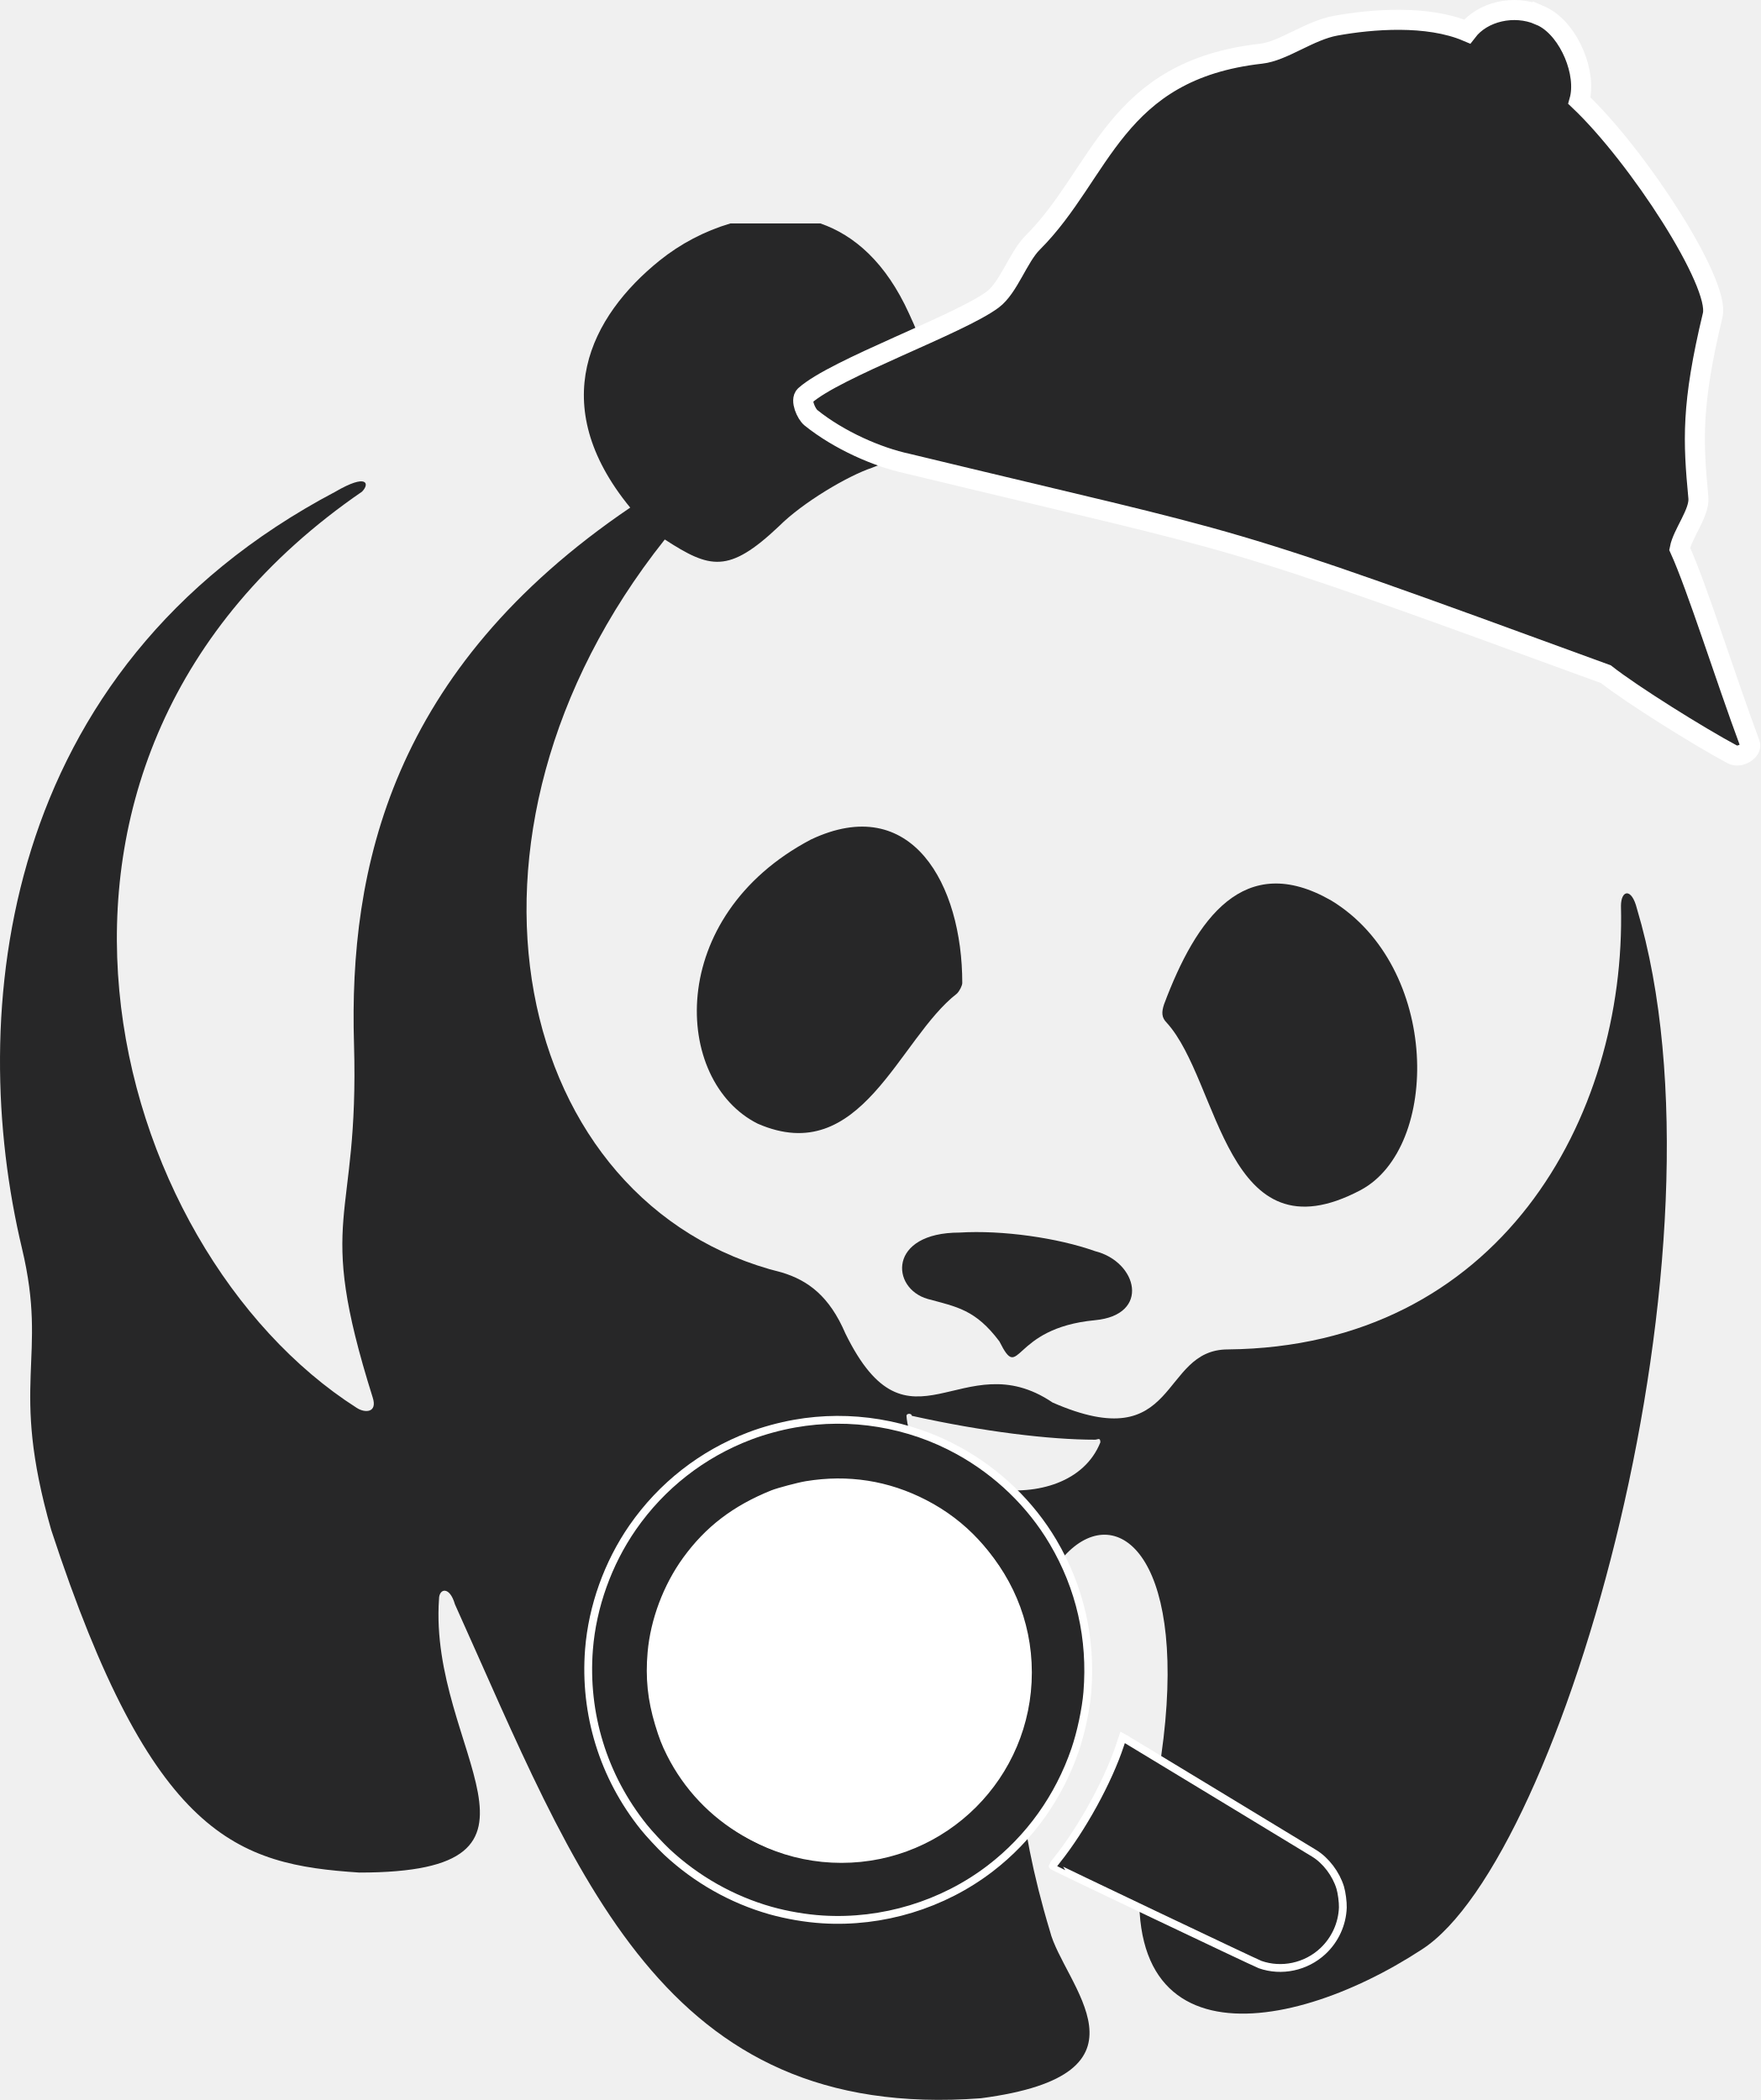
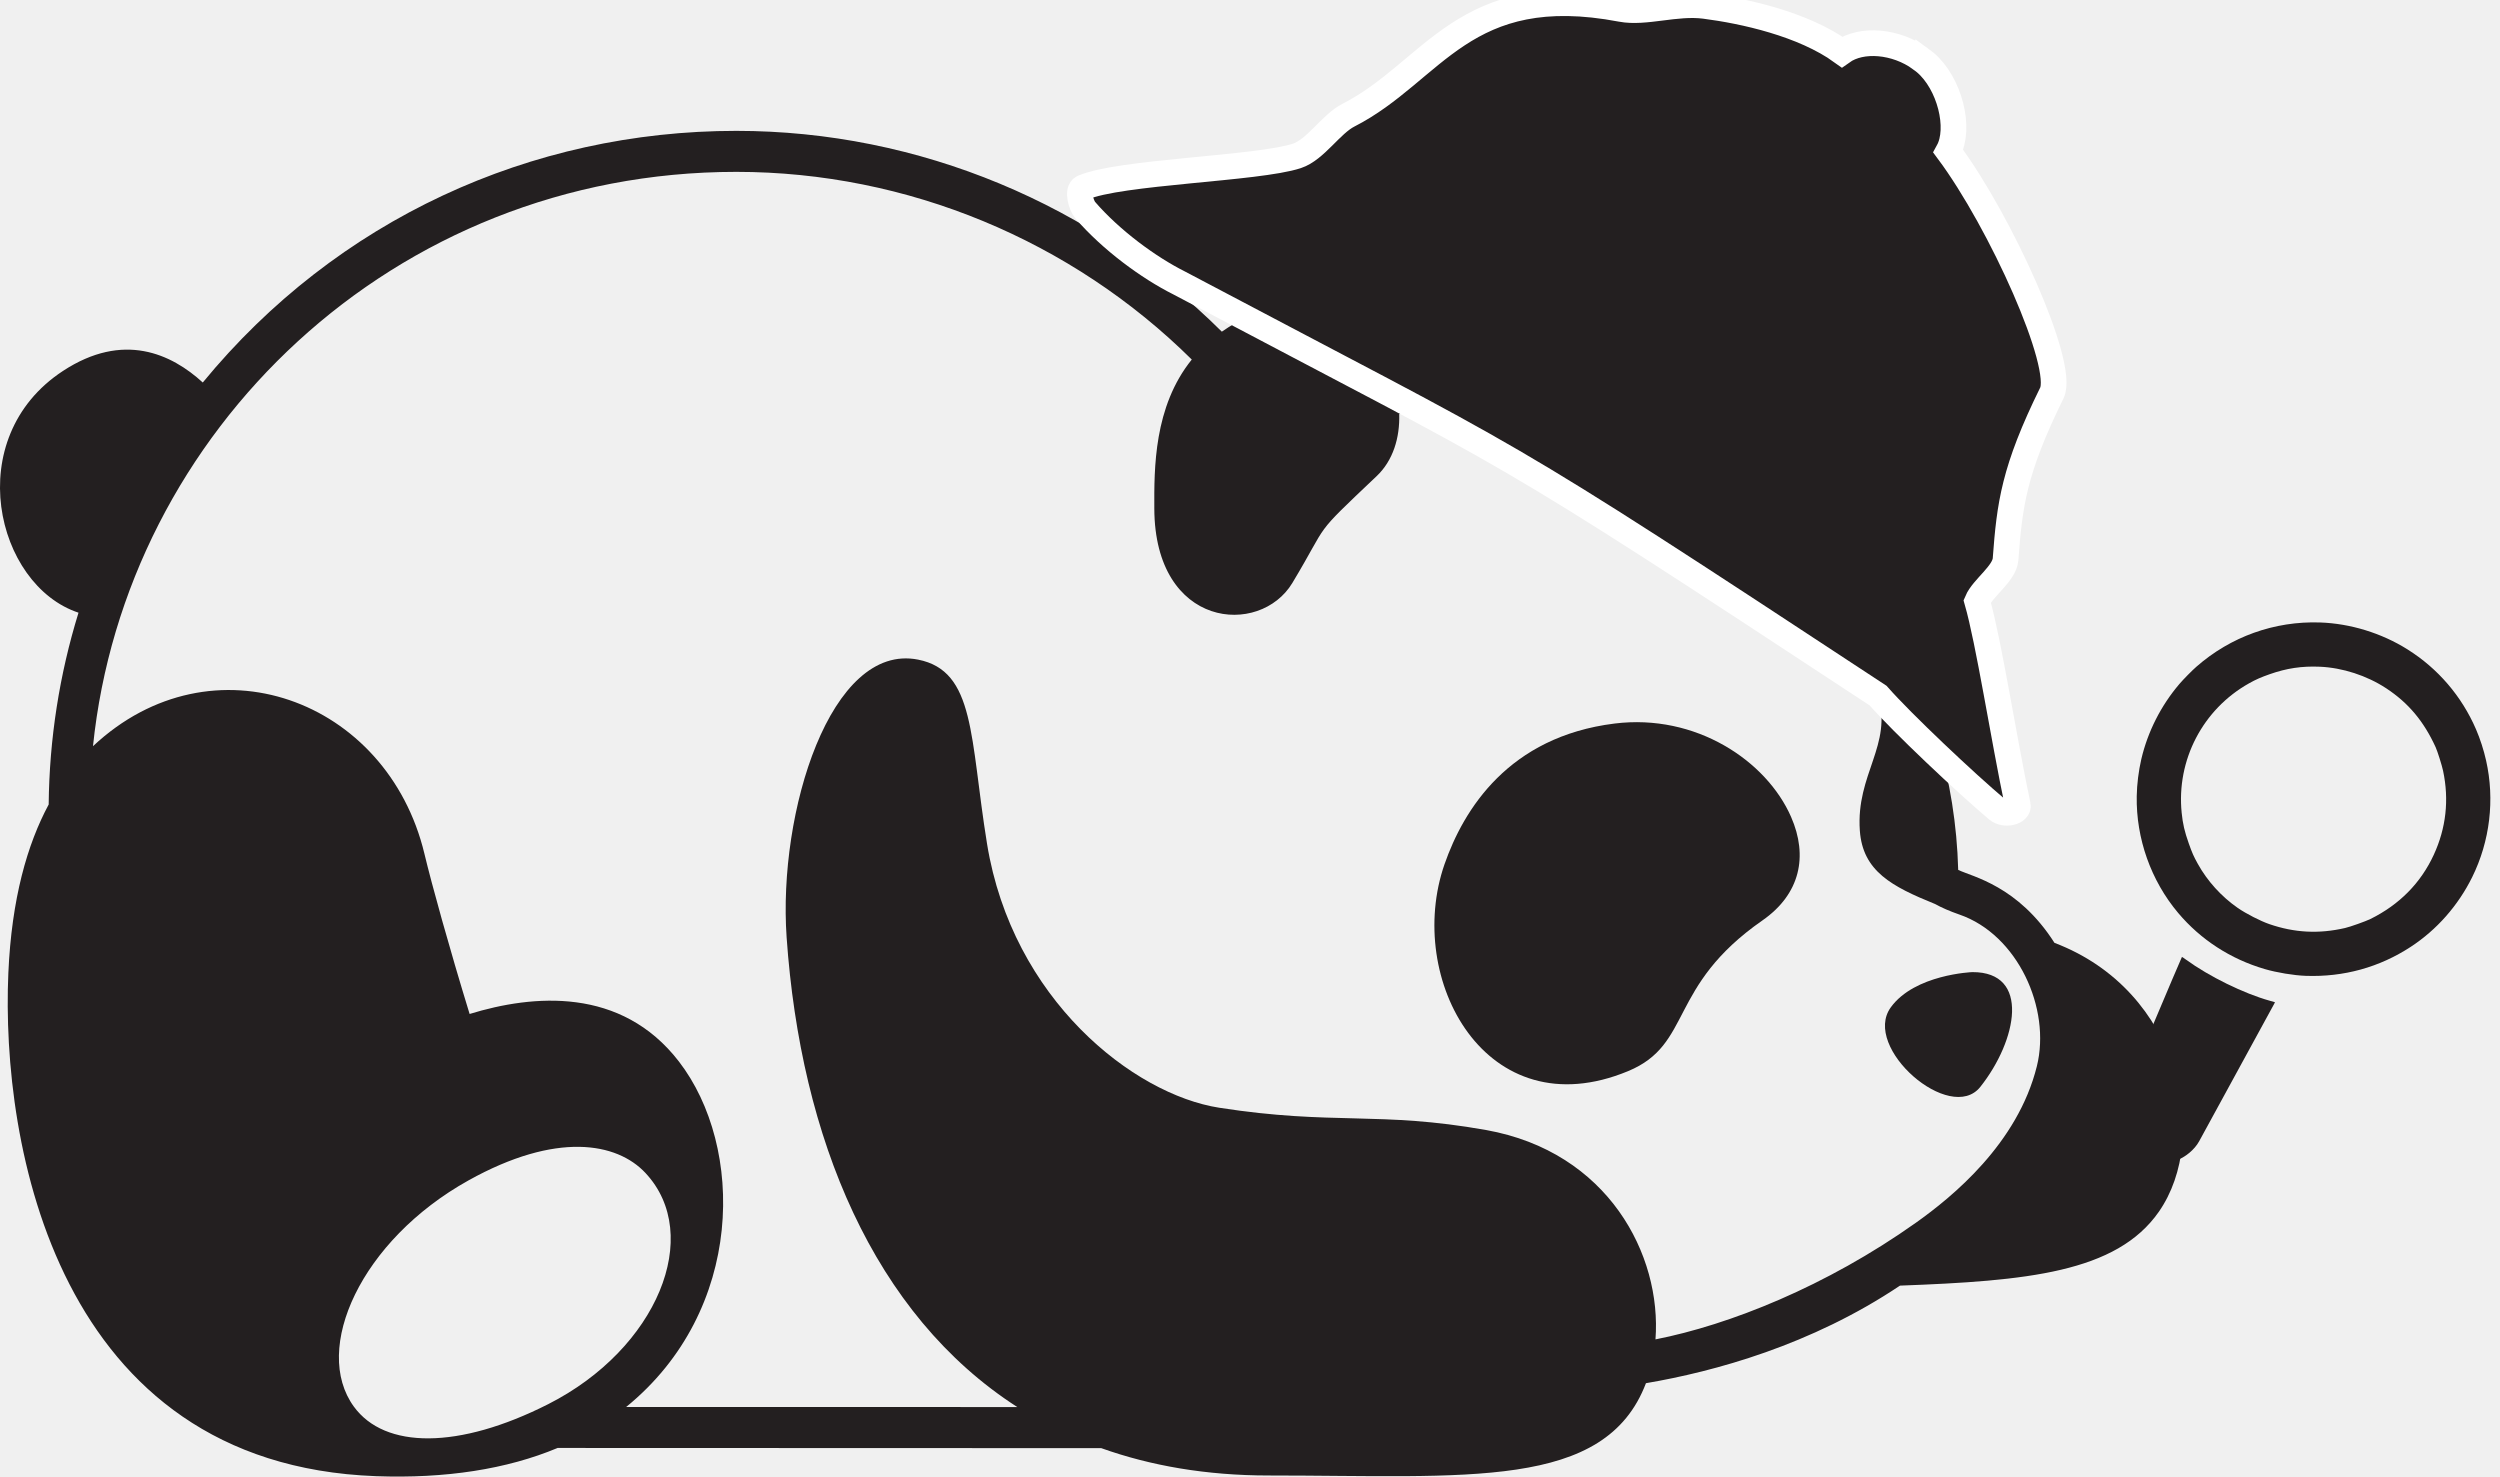
- <svg xmlns="http://www.w3.org/2000/svg" width="1756.805" height="2096.297" viewBox="0 0 131.483 156.873" version="1.1" id="svg12">
-   <defs id="defs16" />
-   <path d="m 87.152,76.403 c 3.969,4.365 4.364,17.856 14.482,12.499 5.951,-3.174 5.951,-16.665 -2.182,-21.625 -6.549,-3.77 -10.119,1.389 -12.5,7.737 -0.197,0.595 -0.197,0.992 0.2,1.389 z m -15.673,-2.182 c -4.364,3.373 -7.142,13.094 -14.879,9.721 -6.348,-3.174 -6.943,-15.475 3.968,-21.228 7.539,-3.571 11.309,3.373 11.309,10.713 -0.001,0.198 -0.199,0.595 -0.398,0.794 z m 10.317,24.402 c 4.166,-0.396 3.174,-4.364 0,-5.158 -2.778,-0.992 -6.944,-1.587 -10.118,-1.389 -5.357,0 -5.158,4.166 -2.382,4.96 2.183,0.595 3.57,0.793 5.356,3.174 1.588,3.175 0.795,-0.992 7.144,-1.587 z m 19.641,-69.041 c 5.158,-8.729 14.284,-7.142 18.848,-2.777 4.961,4.761 5.952,10.316 3.969,14.086 -2.58,5.158 -9.324,11.309 -13.689,5.357 -1.982,-2.777 -5.952,-5.952 -8.332,-6.746 -3.376,-1.587 -3.97,-4.564 -0.796,-9.92 z" fill="#272728" id="path2" />
-   <path d="m 122.269,67.872 c -0.396,-1.587 -1.191,-1.389 -1.191,-0.198 0.397,15.871 -9.125,32.934 -29.361,33.132 -5.158,0 -3.57,8.135 -13.094,3.968 -6.746,-4.563 -10.714,4.563 -15.476,-5.158 -1.19,-2.778 -2.778,-3.968 -4.762,-4.563 -20.038,-4.96 -26.387,-32.537 -8.729,-54.757 3.373,2.183 4.761,2.579 8.531,-0.992 1.786,-1.786 5.158,-3.77 6.943,-4.365 4.166,-1.587 6.548,-3.373 2.777,-11.507 -1.736,-3.832 -4.101,-5.873 -6.621,-6.746 h -6.739 a 15.465,15.465 0 0 0 -5.289,2.778 c -5.158,4.166 -8.531,10.713 -2.184,18.451 -17.853,12.102 -21.027,26.981 -20.631,40.075 0.396,13.689 -2.976,12.499 1.389,26.386 0.396,1.191 -0.595,1.191 -1.19,0.795 -18.649,-11.904 -28.767,-48.409 0.397,-68.447 0.595,-0.595 0.397,-1.389 -1.984,0 -25.197,13.293 -27.577,39.084 -23.411,56.543 1.984,8.332 -0.992,9.92 2.183,21.03 7.539,23.014 13.887,24.996 23.013,25.593 16.467,0 5.158,-9.126 5.952,-20.435 0,-0.795 0.794,-0.992 1.19,0.396 9.126,20.235 15.475,38.687 39.282,36.901 13.688,-1.785 6.149,-8.531 5.157,-12.5 -10.117,-33.527 14.482,-41.463 7.539,-8.729 -4.562,18.848 9.92,16.863 20.236,10.118 10.516,-6.744 23.612,-52.573 16.073,-77.769 z M 82.192,107.749 c -2.381,5.953 -14.086,3.969 -14.483,-1.983 0,-0.198 0.397,-0.198 0.397,0 5.356,1.19 10.315,1.785 13.688,1.785 0.2,0 0.398,-0.198 0.398,0.198 z" fill="#272728" id="path4" />
-   <path style="display:inline;overflow:visible;visibility:visible;fill:#272728;fill-opacity:1;fill-rule:evenodd;stroke:#ffffff;stroke-width:1.497;stroke-miterlimit:4;stroke-dasharray:none;stroke-opacity:1;marker:none;enable-background:accumulate" id="path2397" d="m 114.952,1.108 c -1.858,-0.792 -4.208,-0.269 -5.362,1.238 -2.971,-1.266 -7.137,-0.922 -9.819,-0.436 -1.983,0.36 -3.909,1.905 -5.575,2.093 -10.985,1.234 -11.869,8.938 -17.069,14.126 -1.072,1.07 -1.789,3.355 -2.973,4.24 -2.482,1.856 -11.775,5.154 -14.023,7.174 -0.37,0.333 0.095,1.38 0.443,1.659 2.109,1.693 4.974,2.947 7.217,3.426 26.401,6.386 22.101,4.731 52.16,15.732 1.97,1.549 6.97,4.669 9.444,5.992 0.582,0.311 1.498,-0.305 1.321,-0.782 -1.852,-4.985 -3.964,-11.745 -5.252,-14.574 0.217,-1.148 1.501,-2.706 1.396,-3.821 -0.399,-4.226 -0.542,-6.926 1.069,-13.639 0.571,-2.38 -5.549,-11.844 -9.957,-16.027 0.568,-2.028 -0.739,-5.189 -2.643,-6.222 -0.119,-0.065 -0.252,-0.129 -0.376,-0.182 z" />
-   <g transform="matrix(0.00372328,-0.00113297,-0.00113297,-0.00372328,53.80275,159.9649)" fill="#000000" stroke="none" id="g860" style="fill:#272728;fill-opacity:1;stroke:#ffffff;stroke-width:150;stroke-miterlimit:4;stroke-dasharray:none;stroke-opacity:1">
-     <path d="M 4485,12789 C 3509,12723 2588,12368 1820,11761 1167,11244 639,10534 337,9765 -114,8614 -110,7351 350,6200 c 56,-142 206,-450 287,-590 386,-667 929,-1238 1574,-1653 277,-177 603,-341 909,-455 1075,-402 2288,-402 3360,0 889,333 1660,925 2224,1707 200,277 424,682 545,987 379,958 451,1962 210,2952 -199,819 -625,1584 -1224,2201 -760,782 -1778,1286 -2860,1415 -288,35 -614,44 -890,25 z m 765,-1219 c 798,-106 1492,-442 2064,-1000 605,-590 964,-1333 1068,-2205 16,-141 17,-585 0,-730 -83,-724 -336,-1335 -786,-1900 -161,-202 -476,-499 -701,-662 -438,-315 -965,-535 -1490,-622 -235,-39 -327,-46 -605,-46 -339,0 -555,24 -847,96 -1398,341 -2458,1479 -2702,2899 -36,209 -46,348 -46,610 1,488 81,899 263,1350 231,573 652,1122 1154,1503 574,435 1184,663 1958,731 116,10 522,-4 670,-24 z" id="path856" style="fill:#272728;fill-opacity:1;stroke:#ffffff;stroke-width:150;stroke-miterlimit:4;stroke-dasharray:none;stroke-opacity:1" />
-     <path d="M 9558,5048 C 9140,4453 8388,3718 7750,3281 c -58,-40 -106,-75 -108,-80 -3,-10 3178,-2913 3257,-2972 351,-258 829,-299 1226,-105 288,141 509,390 612,691 32,95 63,279 63,378 0,277 -112,580 -284,774 -243,274 -2808,3137 -2835,3166 l -36,37 z" id="path858" style="fill:#272728;fill-opacity:1;stroke:#ffffff;stroke-width:150;stroke-miterlimit:4;stroke-dasharray:none;stroke-opacity:1" />
+ <svg xmlns="http://www.w3.org/2000/svg" version="1.1" id="svg2" xml:space="preserve" width="389.188" height="229.866" viewBox="0 0 389.188 229.866">
+   <defs id="defs6" />
+   <g id="g10" transform="matrix(1.333333,0,0,-1.333333,-447.7899,632.855)">
+     <path d="m 541.613,367.173 c 4.415,3.07 5.359,7.498 3.35,12.088 -2.873,6.564 -11.13,12.086 -20.62,10.901 -12.344,-1.542 -17.606,-9.995 -19.845,-16.431 -4.654,-13.381 4.85,-31.027 21.436,-24.151 7.567,3.137 4.583,9.874 15.679,17.593" style="fill:#231f20;fill-opacity:1;fill-rule:nonzero;stroke:none;stroke-width:0.1" id="path34" />
+     <path d="m 556.604,357.026 c -3.414,-4.711 6.964,-13.685 10.457,-9.281 4.286,5.403 5.896,13.426 -0.936,13.396 0,0 -6.727,-0.256 -9.521,-4.115" style="fill:#231f20;fill-opacity:1;fill-rule:nonzero;stroke:none;stroke-width:0.1" id="path36" />
+     <g transform="matrix(0.00143744,-0.00405394,0.00405394,0.00143744,566.6377,389.2943)" fill="#000000" stroke="none" id="g909" style="fill:#231f20;fill-opacity:1;stroke:#ffffff;stroke-width:0;stroke-miterlimit:4;stroke-dasharray:none;stroke-opacity:1">
+       <path d="M 4485,12789 C 3509,12723 2588,12368 1820,11761 1167,11244 639,10534 337,9765 -114,8614 -110,7351 350,6200 c 56,-142 206,-450 287,-590 386,-667 929,-1238 1574,-1653 277,-177 603,-341 909,-455 1075,-402 2288,-402 3360,0 889,333 1660,925 2224,1707 200,277 424,682 545,987 379,958 451,1962 210,2952 -199,819 -625,1584 -1224,2201 -760,782 -1778,1286 -2860,1415 -288,35 -614,44 -890,25 z m 765,-1219 c 798,-106 1492,-442 2064,-1000 605,-590 964,-1333 1068,-2205 16,-141 17,-585 0,-730 -83,-724 -336,-1335 -786,-1900 -161,-202 -476,-499 -701,-662 -438,-315 -965,-535 -1490,-622 -235,-39 -327,-46 -605,-46 -339,0 -555,24 -847,96 -1398,341 -2458,1479 -2702,2899 -36,209 -46,348 -46,610 1,488 81,899 263,1350 231,573 652,1122 1154,1503 574,435 1184,663 1958,731 116,10 522,-4 670,-24 z" id="path905" style="fill:#231f20;fill-opacity:1;stroke:#ffffff;stroke-width:0;stroke-miterlimit:4;stroke-dasharray:none;stroke-opacity:1" />
+       <path d="M 9558,5048 C 9140,4453 8388,3718 7750,3281 c -58,-40 -106,-75 -108,-80 -3,-10 3178,-2913 3257,-2972 351,-258 829,-299 1226,-105 288,141 509,390 612,691 32,95 63,279 63,378 0,277 -112,580 -284,774 -243,274 -2808,3137 -2835,3166 l -36,37 z" id="path907" style="fill:#231f20;fill-opacity:1;stroke:#ffffff;stroke-width:0;stroke-miterlimit:4;stroke-dasharray:none;stroke-opacity:1" />
+     </g>
+     <path d="m 573.657,350.143 c -2.244,-9.031 -9.864,-15.245 -14.124,-18.266 -10.48,-7.435 -21.776,-11.923 -30.403,-13.618 0.751,9.86 -5.54,21.908 -19.782,24.445 -12.5,2.227 -17.845,0.527 -31.15,2.602 -10.033,1.562 -24.166,12.67 -27.113,30.818 -2.013,12.402 -1.348,20.185 -8.061,21.504 -10.209,2.006 -16.359,-17.797 -15.339,-32.42 1.636,-23.448 10.146,-44.055 26.933,-54.848 -13.977,0 -34.621,0.006 -45.667,0.008 13.872,11.283 13.831,30.389 6.157,40.338 -6.745,8.744 -17.035,7.824 -24.435,5.548 -2.376,7.741 -4.435,15.188 -5.272,18.688 -4.326,18.078 -24.803,25.614 -38.702,12.576 3.772,36.67 35.001,67.057 75.116,67.057 19.986,0 39.161,-8.037 53.175,-21.913 -4.452,-5.517 -4.392,-12.739 -4.374,-17.408 0.056,-14.005 12.326,-14.982 16.116,-8.678 4.484,7.46 2.123,5.151 9.845,12.476 1.906,1.806 2.723,4.47 2.633,7.269 24.688,2.209 46.692,-11.941 55.905,-32.892 1.725,-5.82 -2.591,-9.151 -2.125,-15.762 0.332,-4.752 3.755,-6.535 8.769,-8.569 0.789,-0.435 1.727,-0.845 2.861,-1.238 6.789,-2.346 10.717,-10.961 9.037,-17.717 z m -173.814,-39.449 c -10.459,-5.297 -19.069,-5.248 -22.684,-0.285 -4.904,6.73 0.819,19.406 13.371,26.406 10.278,5.731 17.334,4.442 20.668,0.881 6.799,-7.26 1.396,-20.543 -11.355,-27.002 z m 175.873,53.863 c -4.257,6.675 -9.578,7.717 -11.241,8.516 -0.567,21.172 -12.174,39.371 -29.03,49.563 1.735,8.32 -3.494,19.877 -17.129,18.842 -8.348,-0.633 -13.098,-5.215 -16.102,-10.171 -1.33,-0.044 -2.663,-0.138 -3.994,-0.27 -3.089,7.86 -11.276,10.769 -19.72,4.879 -14.915,14.843 -35.366,23.446 -56.685,23.446 -23.982,0 -46.658,-10.344 -62.297,-29.381 -3.659,3.348 -9.276,5.971 -16.324,1.35 -11.952,-7.835 -7.863,-25.024 1.815,-28.225 -2.223,-7.201 -3.406,-14.724 -3.483,-22.395 -2.495,-4.646 -4.326,-10.978 -4.709,-19.687 -0.875,-19.922 5.606,-57.359 42.908,-58.734 8.143,-0.301 15.302,0.814 21.223,3.293 10.281,-0.006 49.482,-0.027 63.471,-0.022 5.779,-2.06 12.273,-3.193 19.543,-3.193 23.183,0 39.293,-1.744 44.056,10.777 7.995,1.36 19.287,4.44 29.66,11.392 14.777,0.549 25.268,1.513 30.224,8.624 6.088,8.733 2.521,25.816 -12.186,31.396" style="fill:#231f20;fill-opacity:1;fill-rule:nonzero;stroke:none;stroke-width:0.1" id="path38" />
+     <path style="display:inline;overflow:visible;visibility:visible;fill:#231f20;fill-opacity:1;fill-rule:evenodd;stroke:#ffffff;stroke-width:3;stroke-miterlimit:4;stroke-dasharray:none;stroke-opacity:1;marker:none;enable-background:accumulate" id="path2397" d="m 560.059,467.789 c -2.845,2.054 -6.851,2.426 -9.152,0.782 -4.55,3.284 -11.495,4.795 -16.036,5.38 -3.359,0.433 -6.939,-0.895 -9.73,-0.364 -18.401,3.503 -21.915,-7.323 -31.855,-12.39 -2.05,-1.045 -3.839,-4.037 -6.024,-4.758 -4.579,-1.513 -20.749,-1.84 -24.987,-3.706 -0.698,-0.307 -0.213,-2.061 0.285,-2.638 3.017,-3.491 7.395,-6.707 10.956,-8.491 41.724,-22.079 35.092,-17.585 81.599,-48.174 2.826,-3.214 10.218,-10.187 13.934,-13.314 0.874,-0.736 2.546,-0.278 2.382,0.504 -1.715,8.176 -3.381,19.07 -4.744,23.825 0.665,1.572 3.193,3.227 3.318,4.907 0.473,6.366 0.959,10.379 5.405,19.407 1.576,3.201 -5.962,19.981 -12.096,28.22 1.476,2.688 0.171,7.937 -2.684,10.365 -0.178,0.152 -0.38,0.31 -0.57,0.447 z" />
  </g>
-   <circle style="fill:#ffffff;fill-opacity:1;stroke:#ffffff;stroke-width:2.196;stroke-miterlimit:4;stroke-dasharray:none;stroke-opacity:1" id="path881" cx="62.849" cy="124.941" r="13.127" />
</svg>
